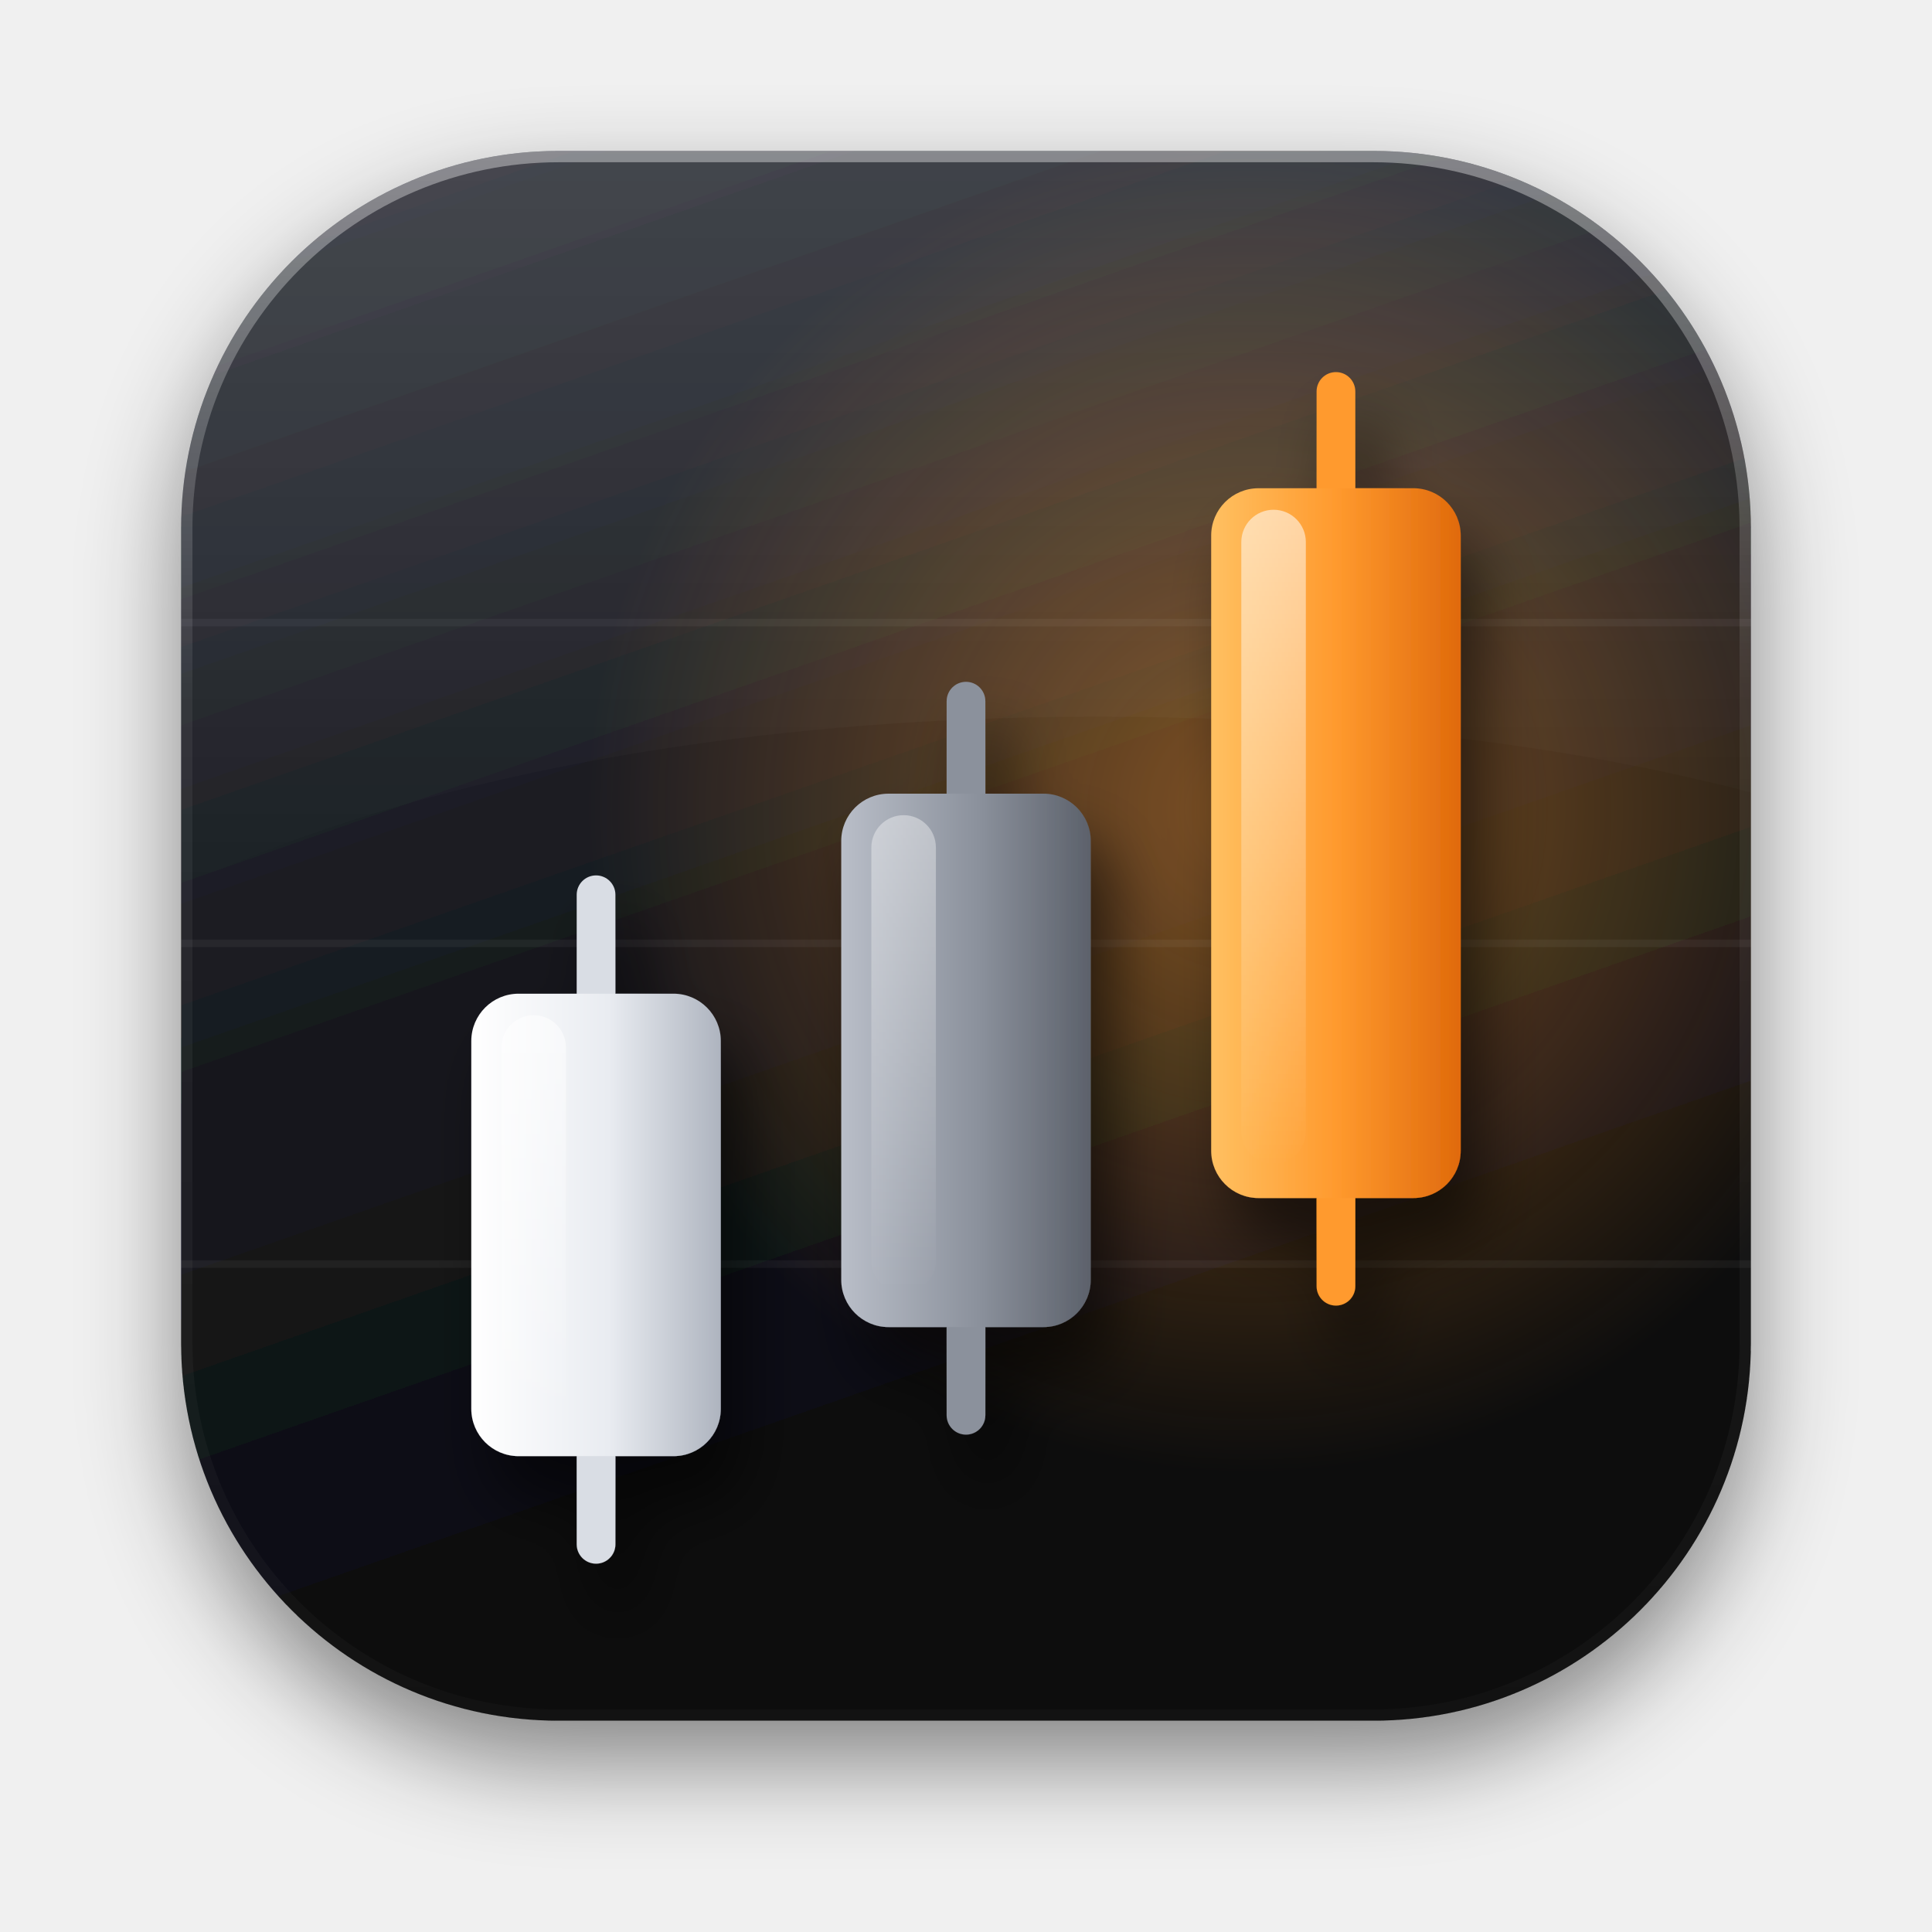
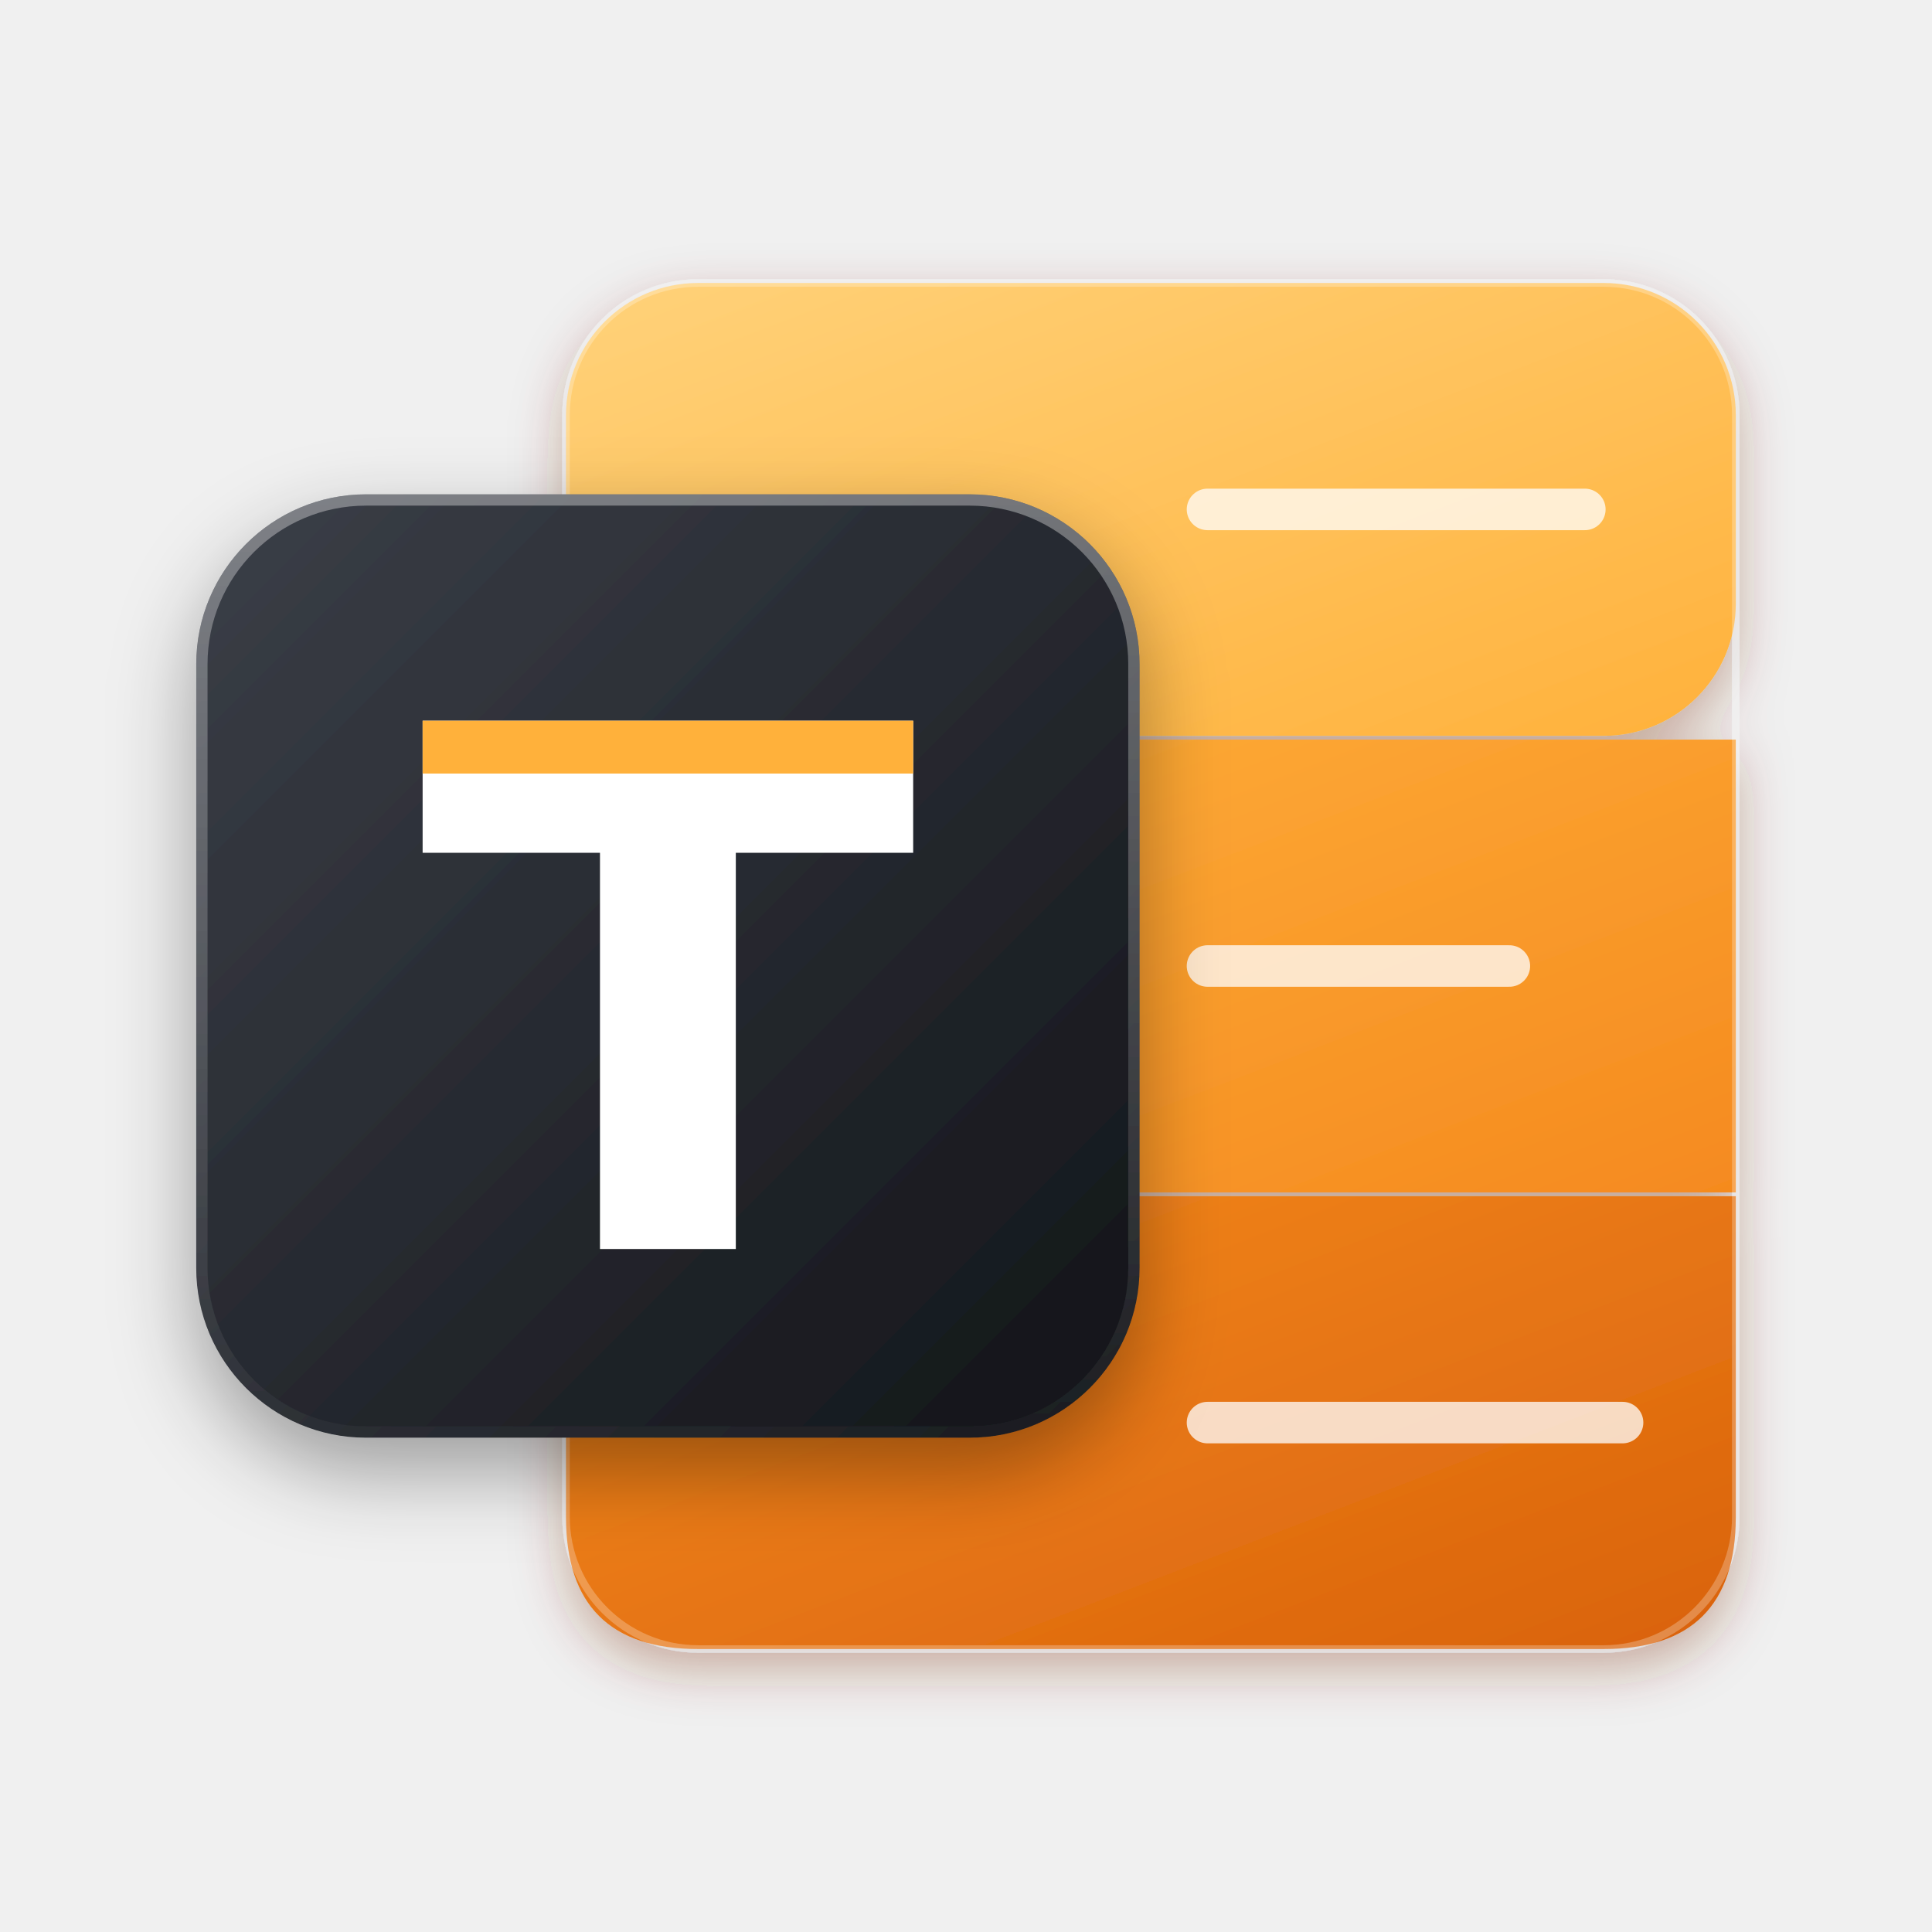
<svg xmlns="http://www.w3.org/2000/svg" viewBox="0 0 1024 1024">
  <defs>
-     <linearGradient id="tile" x1="0" y1="0" x2="0.35" y2="1">
-       <stop offset="0" stop-color="#34373f" />
-       <stop offset="0.55" stop-color="#16181d" />
-       <stop offset="1" stop-color="#08090b" />
+     <linearGradient id="p1" x1="0" y1="0" x2="1" y2="1">
+       <stop offset="0" stop-color="#ffd27a" />
+       <stop offset="1" stop-color="#ffb13b" />
+     </linearGradient>
+     <linearGradient id="p2" x1="0" y1="0" x2="1" y2="1">
+       <stop offset="0" stop-color="#ffb13b" />
+       <stop offset="1" stop-color="#f58a1f" />
+     </linearGradient>
+     <linearGradient id="p3" x1="0" y1="0" x2="1" y2="1">
+       <stop offset="0" stop-color="#f58a1f" />
+       <stop offset="1" stop-color="#d9620b" />
+     </linearGradient>
+     <linearGradient id="front" x1="0" y1="0" x2="1" y2="1">
+       <stop offset="0" stop-color="#3b3f48" />
+       <stop offset="1" stop-color="#121418" />
    </linearGradient>
    <linearGradient id="rim" x1="0" y1="0" x2="0" y2="1">
-       <stop offset="0" stop-color="#ffffff" stop-opacity="0.38" />
-       <stop offset="0.35" stop-color="#ffffff" stop-opacity="0.06" />
-       <stop offset="1" stop-color="#ffffff" stop-opacity="0.02" />
+       <stop offset="0" stop-color="#fff" stop-opacity="0.35" />
+       <stop offset="1" stop-color="#fff" stop-opacity="0.03" />
    </linearGradient>
-     <radialGradient id="glow" cx="0.68" cy="0.42" r="0.42">
-       <stop offset="0" stop-color="#ff9a2e" stop-opacity="0.45" />
-       <stop offset="1" stop-color="#ff9a2e" stop-opacity="0" />
-     </radialGradient>
-     <linearGradient id="white" x1="0" y1="0" x2="1" y2="0">
-       <stop offset="0" stop-color="#ffffff" />
-       <stop offset="0.55" stop-color="#e9ecf1" />
-       <stop offset="1" stop-color="#aeb4bf" />
-     </linearGradient>
-     <linearGradient id="grey" x1="0" y1="0" x2="1" y2="0">
-       <stop offset="0" stop-color="#b9bec8" />
-       <stop offset="0.55" stop-color="#8b919c" />
-       <stop offset="1" stop-color="#5c616b" />
-     </linearGradient>
-     <linearGradient id="amber" x1="0" y1="0" x2="1" y2="0">
-       <stop offset="0" stop-color="#ffc061" />
-       <stop offset="0.5" stop-color="#ff9a2e" />
-       <stop offset="1" stop-color="#e06a0c" />
-     </linearGradient>
-     <linearGradient id="shine" x1="0" y1="0" x2="0" y2="1">
-       <stop offset="0" stop-color="#ffffff" stop-opacity="0.55" />
-       <stop offset="1" stop-color="#ffffff" stop-opacity="0" />
-     </linearGradient>
-     <linearGradient id="gloss" x1="0" y1="0" x2="0" y2="1">
-       <stop offset="0" stop-color="#ffffff" stop-opacity="0.10" />
-       <stop offset="1" stop-color="#ffffff" stop-opacity="0" />
-     </linearGradient>
-     <filter id="tileShadow" x="-20%" y="-20%" width="140%" height="150%">
-       <feDropShadow dx="0" dy="22" stdDeviation="26" flood-color="#000" flood-opacity="0.45" />
+     <filter id="sh" x="-30%" y="-30%" width="160%" height="170%">
+       <feDropShadow dx="0" dy="18" stdDeviation="22" flood-color="#000" flood-opacity="0.35" />
    </filter>
-     <filter id="candleShadow" x="-60%" y="-20%" width="220%" height="150%">
-       <feDropShadow dx="10" dy="22" stdDeviation="14" flood-color="#000" flood-opacity="0.55" />
+     <filter id="sh2" x="-30%" y="-30%" width="160%" height="170%">
+       <feDropShadow dx="0" dy="10" stdDeviation="14" flood-color="#7a2e00" flood-opacity="0.35" />
    </filter>
-     <clipPath id="tileClip">
-       <rect x="96" y="80" width="832" height="832" rx="200" />
-     </clipPath>
  </defs>
-   <rect x="96" y="80" width="832" height="832" rx="200" fill="url(#tile)" filter="url(#tileShadow)" />
-   <g clip-path="url(#tileClip)">
-     <rect x="96" y="80" width="832" height="832" fill="url(#glow)" />
-     <g stroke="#ffffff" stroke-opacity="0.05" stroke-width="4">
-       <line x1="96" y1="330" x2="928" y2="330" />
-       <line x1="96" y1="500" x2="928" y2="500" />
-       <line x1="96" y1="670" x2="928" y2="670" />
-     </g>
-     <path d="M96 80 H928 V420 C700 360 330 360 96 470 Z" fill="url(#gloss)" />
+   <g filter="url(#sh2)">
+     <rect x="300" y="150" width="620" height="240" rx="70" fill="url(#p1)" />
+     <rect x="300" y="392" width="620" height="240" rx="0" fill="url(#p2)" />
+     <path d="M300 634 H920 V804 Q920 874 850 874 H370 Q300 874 300 804 Z" fill="url(#p3)" />
+     <rect x="300" y="150" width="620" height="724" rx="70" fill="none" stroke="#fff" stroke-opacity="0.25" stroke-width="4" />
  </g>
-   <rect x="99" y="83" width="826" height="826" rx="197" fill="none" stroke="url(#rim)" stroke-width="6" />
-   <g filter="url(#candleShadow)" transform="translate(512 513) scale(1.14) translate(-512 -513)">
-     <rect x="331" y="470" width="18" height="320" rx="9" fill="#d9dde4" />
-     <rect x="282" y="525" width="116" height="215" rx="22" fill="url(#white)" />
-     <rect x="296" y="535" width="30" height="190" rx="15" fill="url(#shine)" />
-     <rect x="503" y="380" width="18" height="350" rx="9" fill="#8b919c" />
-     <rect x="454" y="432" width="116" height="248" rx="22" fill="url(#grey)" />
-     <rect x="468" y="442" width="30" height="222" rx="15" fill="url(#shine)" opacity="0.7" />
-     <rect x="675" y="236" width="18" height="434" rx="9" fill="#ff9a2e" />
-     <rect x="626" y="290" width="116" height="330" rx="22" fill="url(#amber)" />
-     <rect x="640" y="300" width="30" height="304" rx="15" fill="url(#shine)" />
+   <g stroke="#fff" stroke-opacity="0.75" stroke-width="22" stroke-linecap="round">
+     <line x1="640" y1="270" x2="840" y2="270" />
+     <line x1="640" y1="512" x2="800" y2="512" />
+     <line x1="640" y1="754" x2="860" y2="754" />
  </g>
+   <g filter="url(#sh)">
+     <rect x="104" y="262" width="500" height="500" rx="90" fill="url(#front)" />
+     <rect x="107" y="265" width="494" height="494" rx="87" fill="none" stroke="url(#rim)" stroke-width="6" />
+   </g>
+   <path d="M224 382 H484 V452 H390 V662 H318 V452 H224 Z" fill="#ffffff" />
+   <path d="M224 382 H484 V410 H224 Z" fill="#ffb13b" />
</svg>
